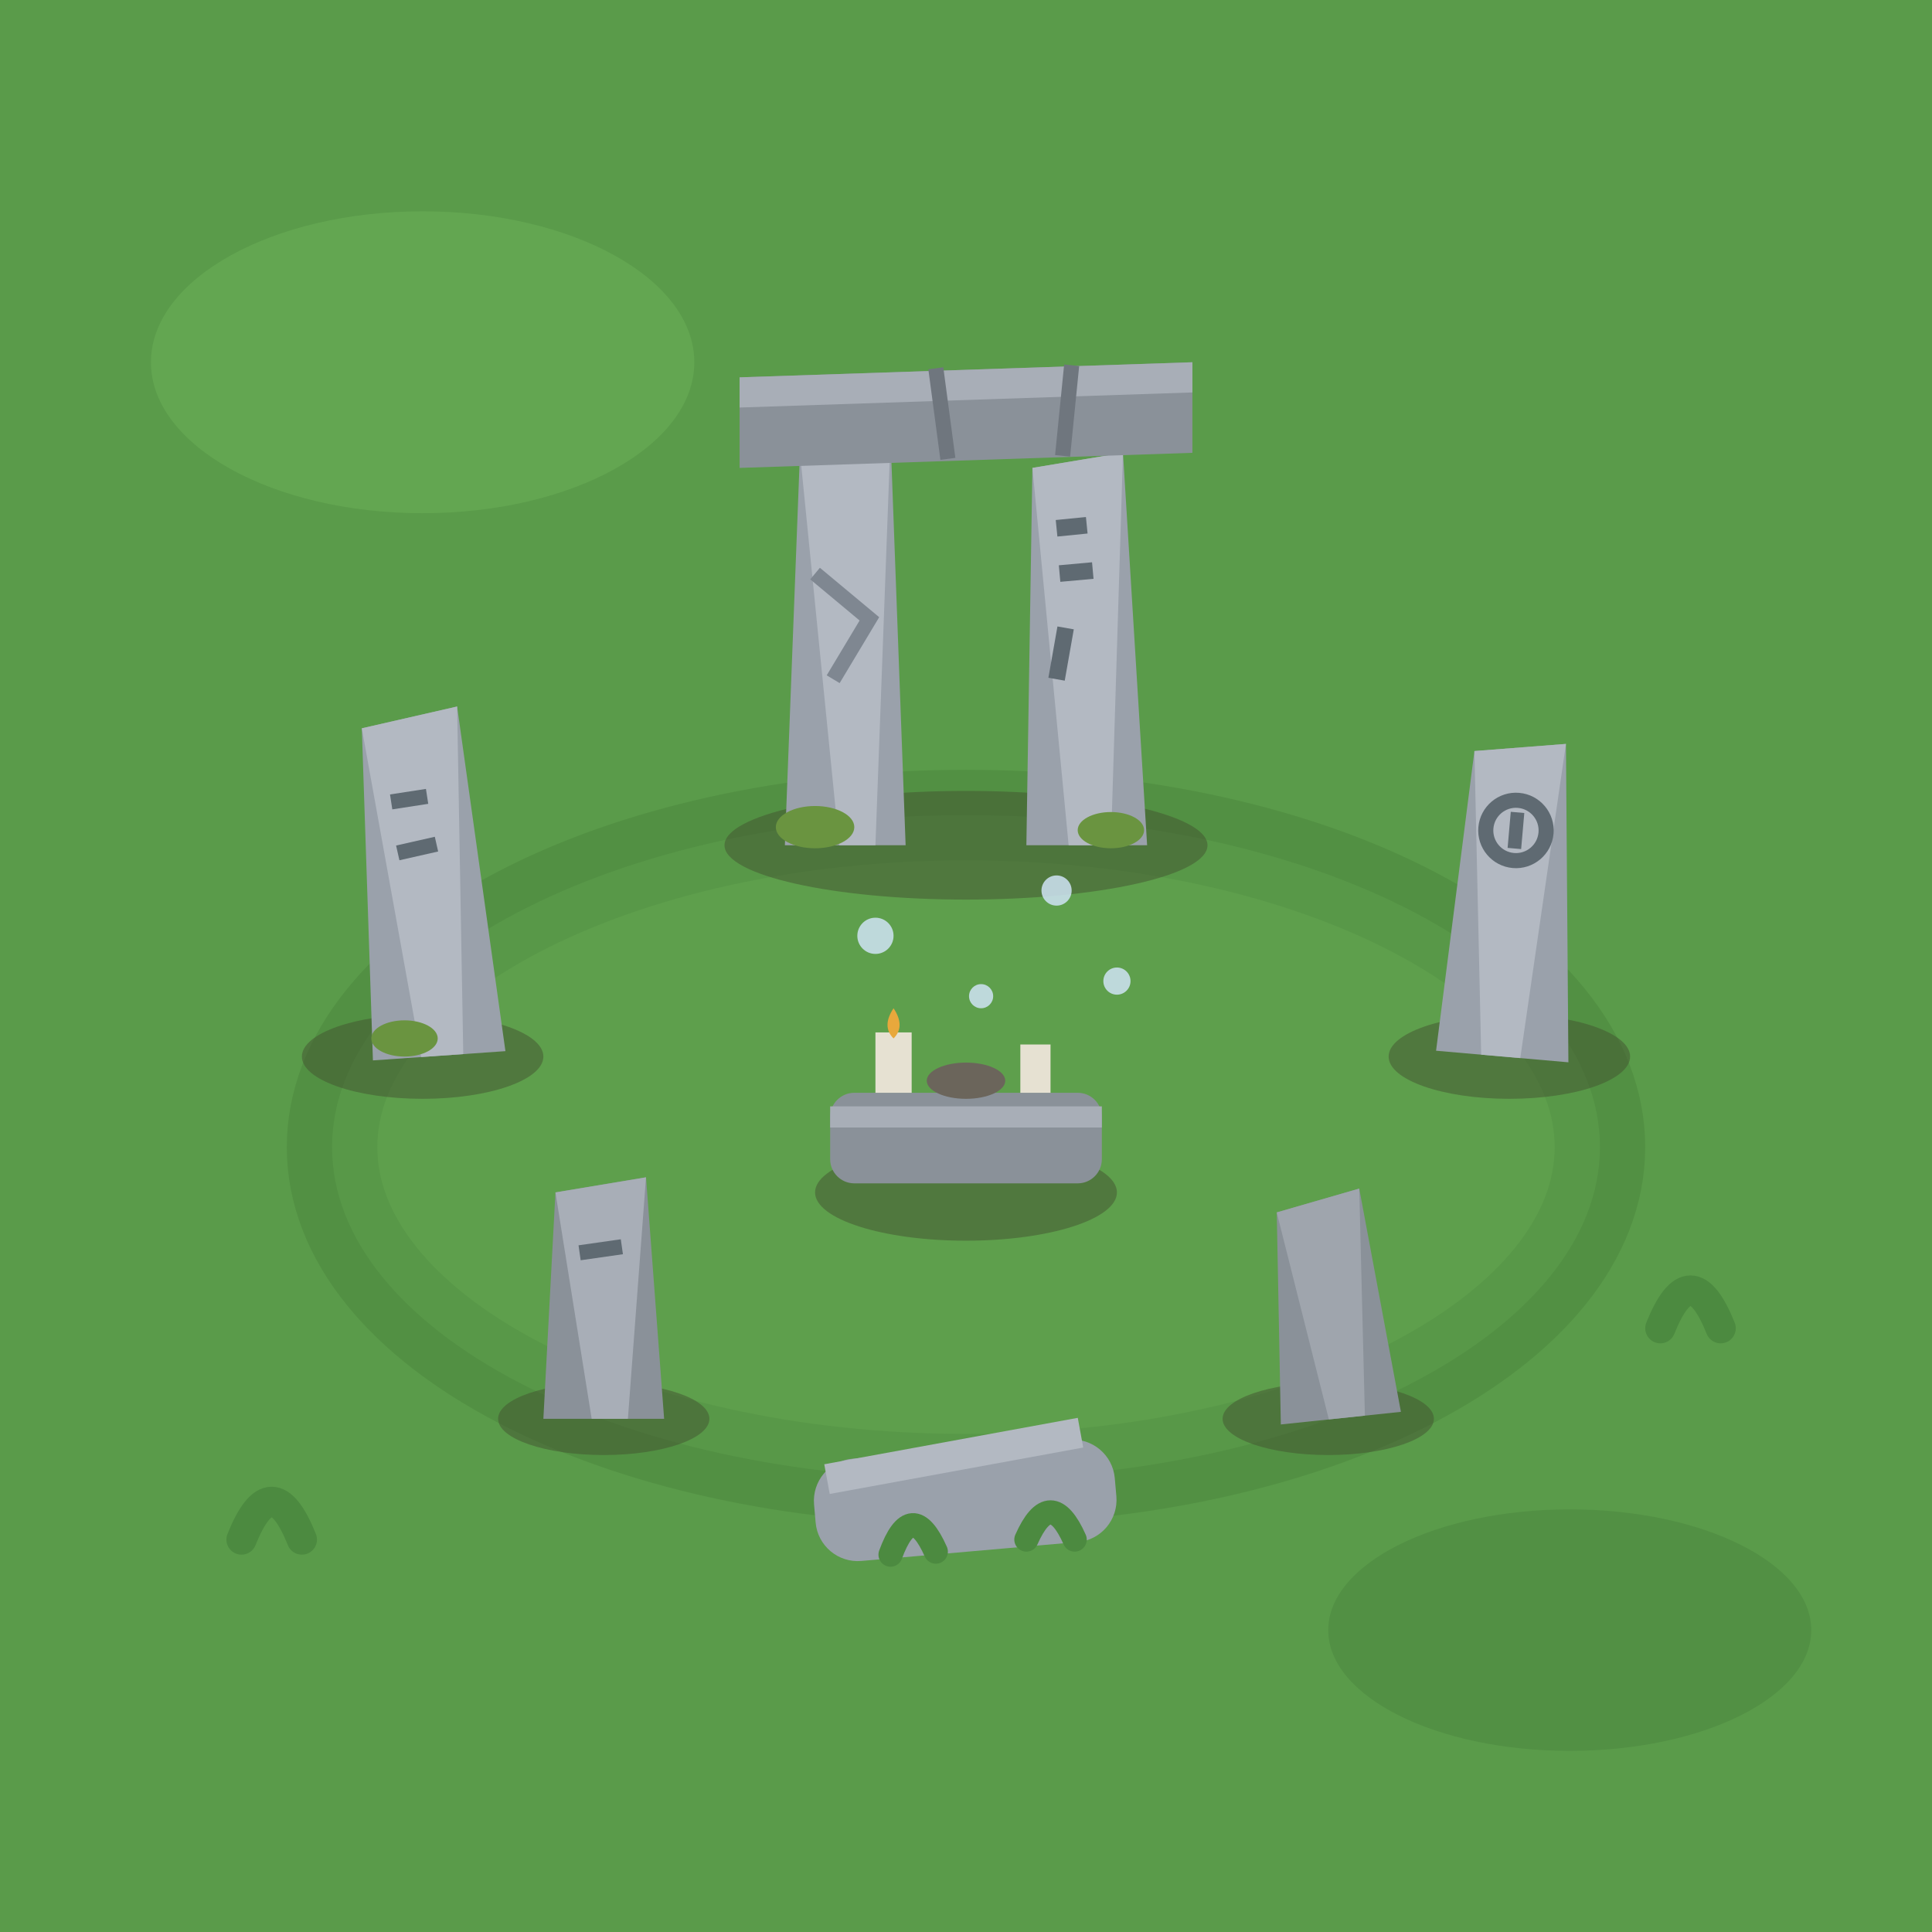
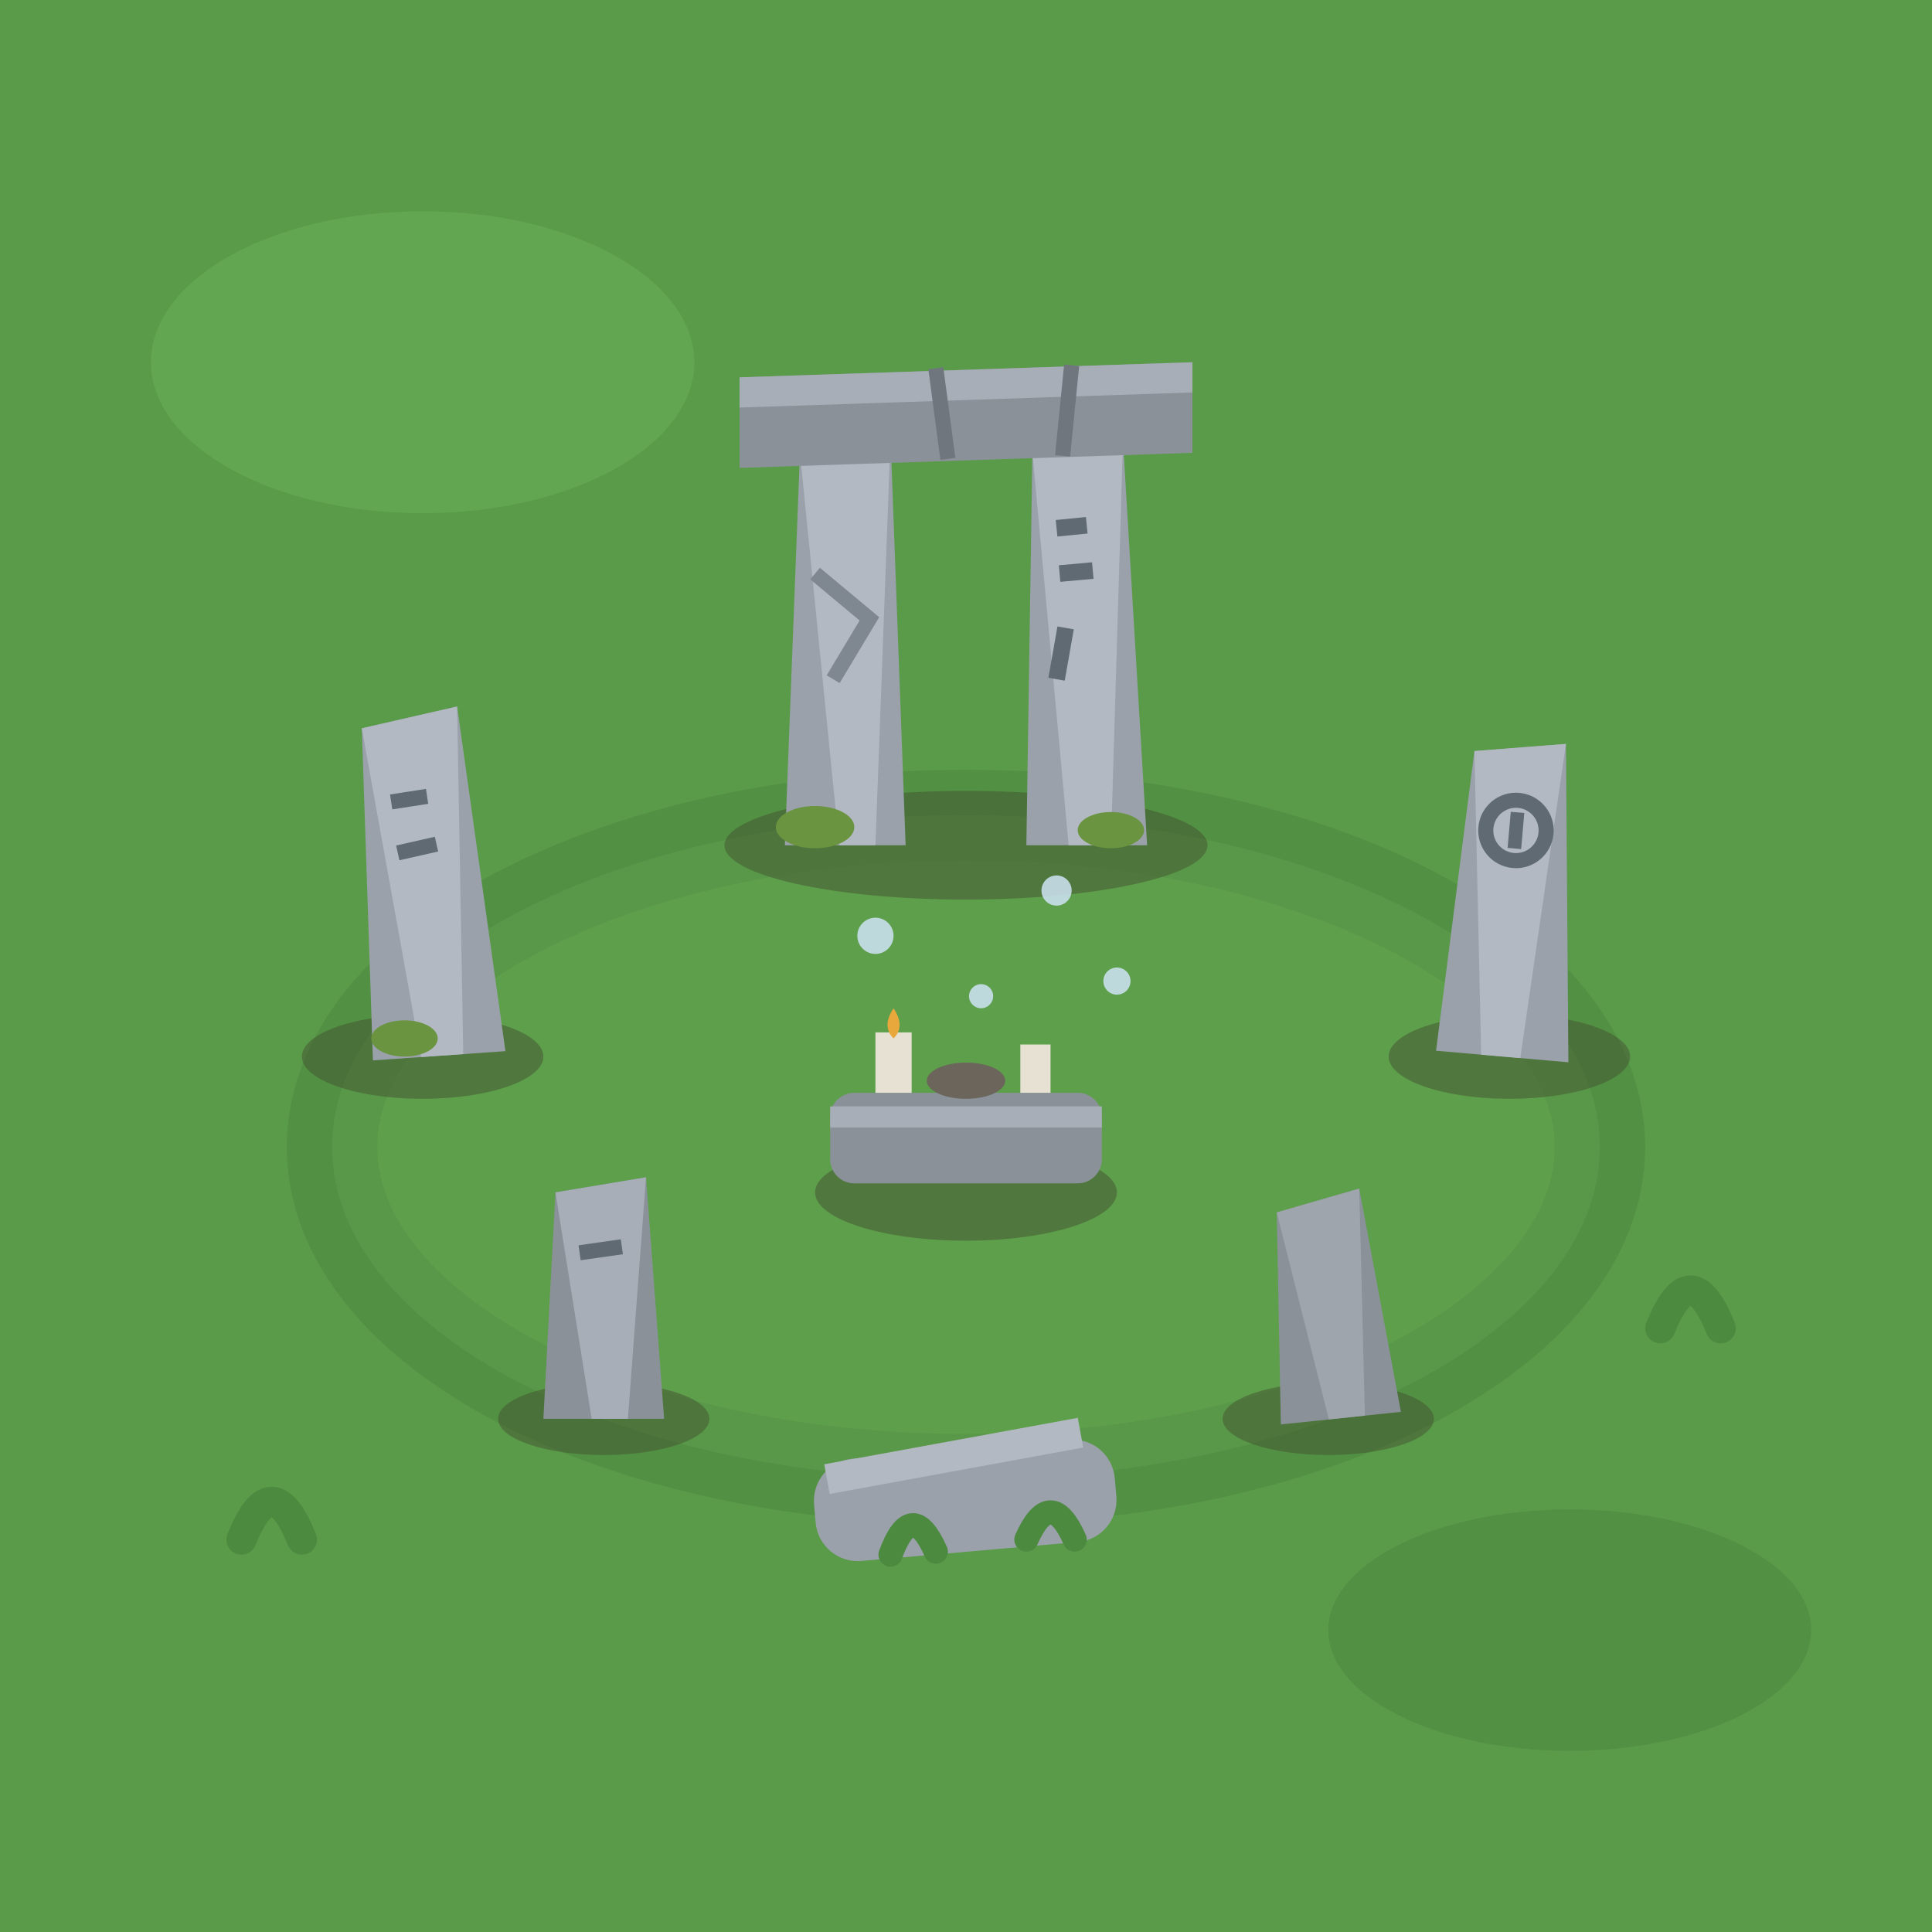
<svg xmlns="http://www.w3.org/2000/svg" viewBox="0 0 64 64">
  <rect width="64" height="64" fill="#5a9b4a" />
  <ellipse cx="14" cy="12" rx="9" ry="5" fill="#63a651" />
  <ellipse cx="52" cy="54" rx="8" ry="4" fill="#529044" />
  <ellipse cx="32" cy="38" rx="21" ry="11" fill="none" stroke="#4f8c40" stroke-width="3" opacity="0.7" />
  <ellipse cx="32" cy="38" rx="21" ry="11" fill="#63a651" opacity="0.35" />
  <g>
    <ellipse cx="32" cy="28" rx="8" ry="1.8" fill="#42522f" opacity="0.5" />
    <path d="M26 28 L26.5 15 L29.5 14.5 L30 28 Z" fill="#9aa1ab" />
    <path d="M26.5 15 L29.5 14.5 L29 28 L27.8 28 Z" fill="#b3b9c2" />
    <path d="M27 19 L28.8 20.5 L27.6 22.5" stroke="#7f8791" stroke-width="0.5" fill="none" />
-     <path d="M34 28 L34.2 15.5 L37.2 15 L38 28 Z" fill="#9aa1ab" />
-     <path d="M34.2 15.5 L37.2 15 L36.8 28 L35.4 28 Z" fill="#b3b9c2" />
+     <path d="M34 28 L34.2 15 L37.2 14.6 L38 28 Z" fill="#9aa1ab" />
+     <path d="M34.2 15 L37.2 14.6 L36.8 28 L35.4 28 Z" fill="#b3b9c2" />
    <path d="M35 17.5 L36 17.4 M35.1 19 L36.2 18.9 M35.3 20.8 L35 22.5" stroke="#5f6a72" stroke-width="0.55" fill="none" />
    <path d="M24.5 15.5 L39.5 15 L39.5 12 L24.5 12.5 Z" fill="#8a9199" />
    <path d="M24.5 12.5 L39.5 12 L39.5 13 L24.5 13.5 Z" fill="#a8aeb7" />
    <path d="M31 12.2 L31.4 15.2 M35.5 12.1 L35.2 15.1" stroke="#6f767e" stroke-width="0.5" fill="none" />
    <ellipse cx="27" cy="27.4" rx="1.3" ry="0.7" fill="#6a9440" />
    <ellipse cx="36.8" cy="27.5" rx="1.1" ry="0.6" fill="#6a9440" />
  </g>
  <g>
    <ellipse cx="14" cy="35" rx="4" ry="1.4" fill="#42522f" opacity="0.5" />
    <path d="M12 35 L12.4 24 L15.6 23.5 L16.4 35 Z" fill="#9aa1ab" transform="rotate(-4 14 30)" />
    <path d="M12.4 24 L15.6 23.5 L15 35 L13.6 35 Z" fill="#b3b9c2" transform="rotate(-4 14 30)" />
    <path d="M13.2 26.5 L14.4 26.4 M13.3 28.2 L14.6 28" stroke="#5f6a72" stroke-width="0.5" fill="none" transform="rotate(-4 14 30)" />
    <ellipse cx="13.4" cy="34.4" rx="1.1" ry="0.6" fill="#6a9440" />
  </g>
  <g>
    <ellipse cx="50" cy="35" rx="4" ry="1.4" fill="#42522f" opacity="0.5" />
    <path d="M48 35 L48.4 25 L51.4 24.5 L52.4 35 Z" fill="#9aa1ab" transform="rotate(5 50 30)" />
    <path d="M48.4 25 L51.4 24.5 L50.8 35 L49.5 35 Z" fill="#b3b9c2" transform="rotate(5 50 30)" />
    <circle cx="50" cy="27.5" r="1" fill="none" stroke="#5f6a72" stroke-width="0.5" transform="rotate(5 50 30)" />
    <path d="M50 26.9 L50 28.1" stroke="#5f6a72" stroke-width="0.45" transform="rotate(5 50 30)" />
  </g>
  <g>
    <ellipse cx="20" cy="47" rx="3.5" ry="1.2" fill="#42522f" opacity="0.5" />
    <path d="M18 47 L18.4 39.5 L21.4 39 L22 47 Z" fill="#8a9199" />
    <path d="M18.4 39.5 L21.4 39 L20.8 47 L19.6 47 Z" fill="#a8aeb7" />
    <path d="M19.2 41.5 L20.6 41.3" stroke="#5f6a72" stroke-width="0.5" fill="none" />
  </g>
  <g>
    <ellipse cx="44" cy="47" rx="3.5" ry="1.2" fill="#42522f" opacity="0.5" />
    <path d="M42 47 L42.6 40 L45.4 39.5 L46 47 Z" fill="#8a9199" transform="rotate(-6 44 43)" />
    <path d="M42.6 40 L45.4 39.5 L44.8 47 L43.6 47 Z" fill="#9fa5ad" transform="rotate(-6 44 43)" />
  </g>
  <g>
    <rect x="27" y="48" width="10" height="3.4" rx="1.4" fill="#9aa1ab" transform="rotate(-5 32 50)" />
    <path d="M27.5 48.6 L36 47.8" stroke="#b3b9c2" stroke-width="1" transform="rotate(-5 32 50)" />
    <path d="M29.5 51.5 Q30.2 49.6 31 51.4 M34 51 Q34.8 49.2 35.6 51" stroke="#4c8a40" stroke-width="0.8" fill="none" stroke-linecap="round" />
  </g>
  <g>
    <ellipse cx="32" cy="39.5" rx="5" ry="1.6" fill="#42522f" opacity="0.5" />
    <rect x="27.5" y="36.2" width="9" height="3" rx="0.8" fill="#8a9199" />
    <path d="M27.5 37 L36.5 37" stroke="#a8aeb7" stroke-width="0.7" />
    <rect x="29" y="34.2" width="1.2" height="2" fill="#e6e1d2" />
    <path d="M29.6 33.4 Q29.2 34 29.6 34.4 Q30 34 29.6 33.4" fill="#e8a83c" />
    <rect x="33.8" y="34.6" width="1" height="1.6" fill="#e6e1d2" />
    <ellipse cx="32" cy="35.8" rx="1.3" ry="0.6" fill="#6b655b" />
  </g>
  <g fill="#cfe3f5" opacity="0.85">
    <circle cx="29" cy="31" r="0.6" />
    <circle cx="35" cy="29.5" r="0.5" />
    <circle cx="32.5" cy="33" r="0.4" />
    <circle cx="37" cy="32.5" r="0.45" />
  </g>
  <path d="M8 51 Q9 48.5 10 51 M55 44 Q56 41.5 57 44" stroke="#4c8a40" stroke-width="1" fill="none" stroke-linecap="round" />
</svg>
